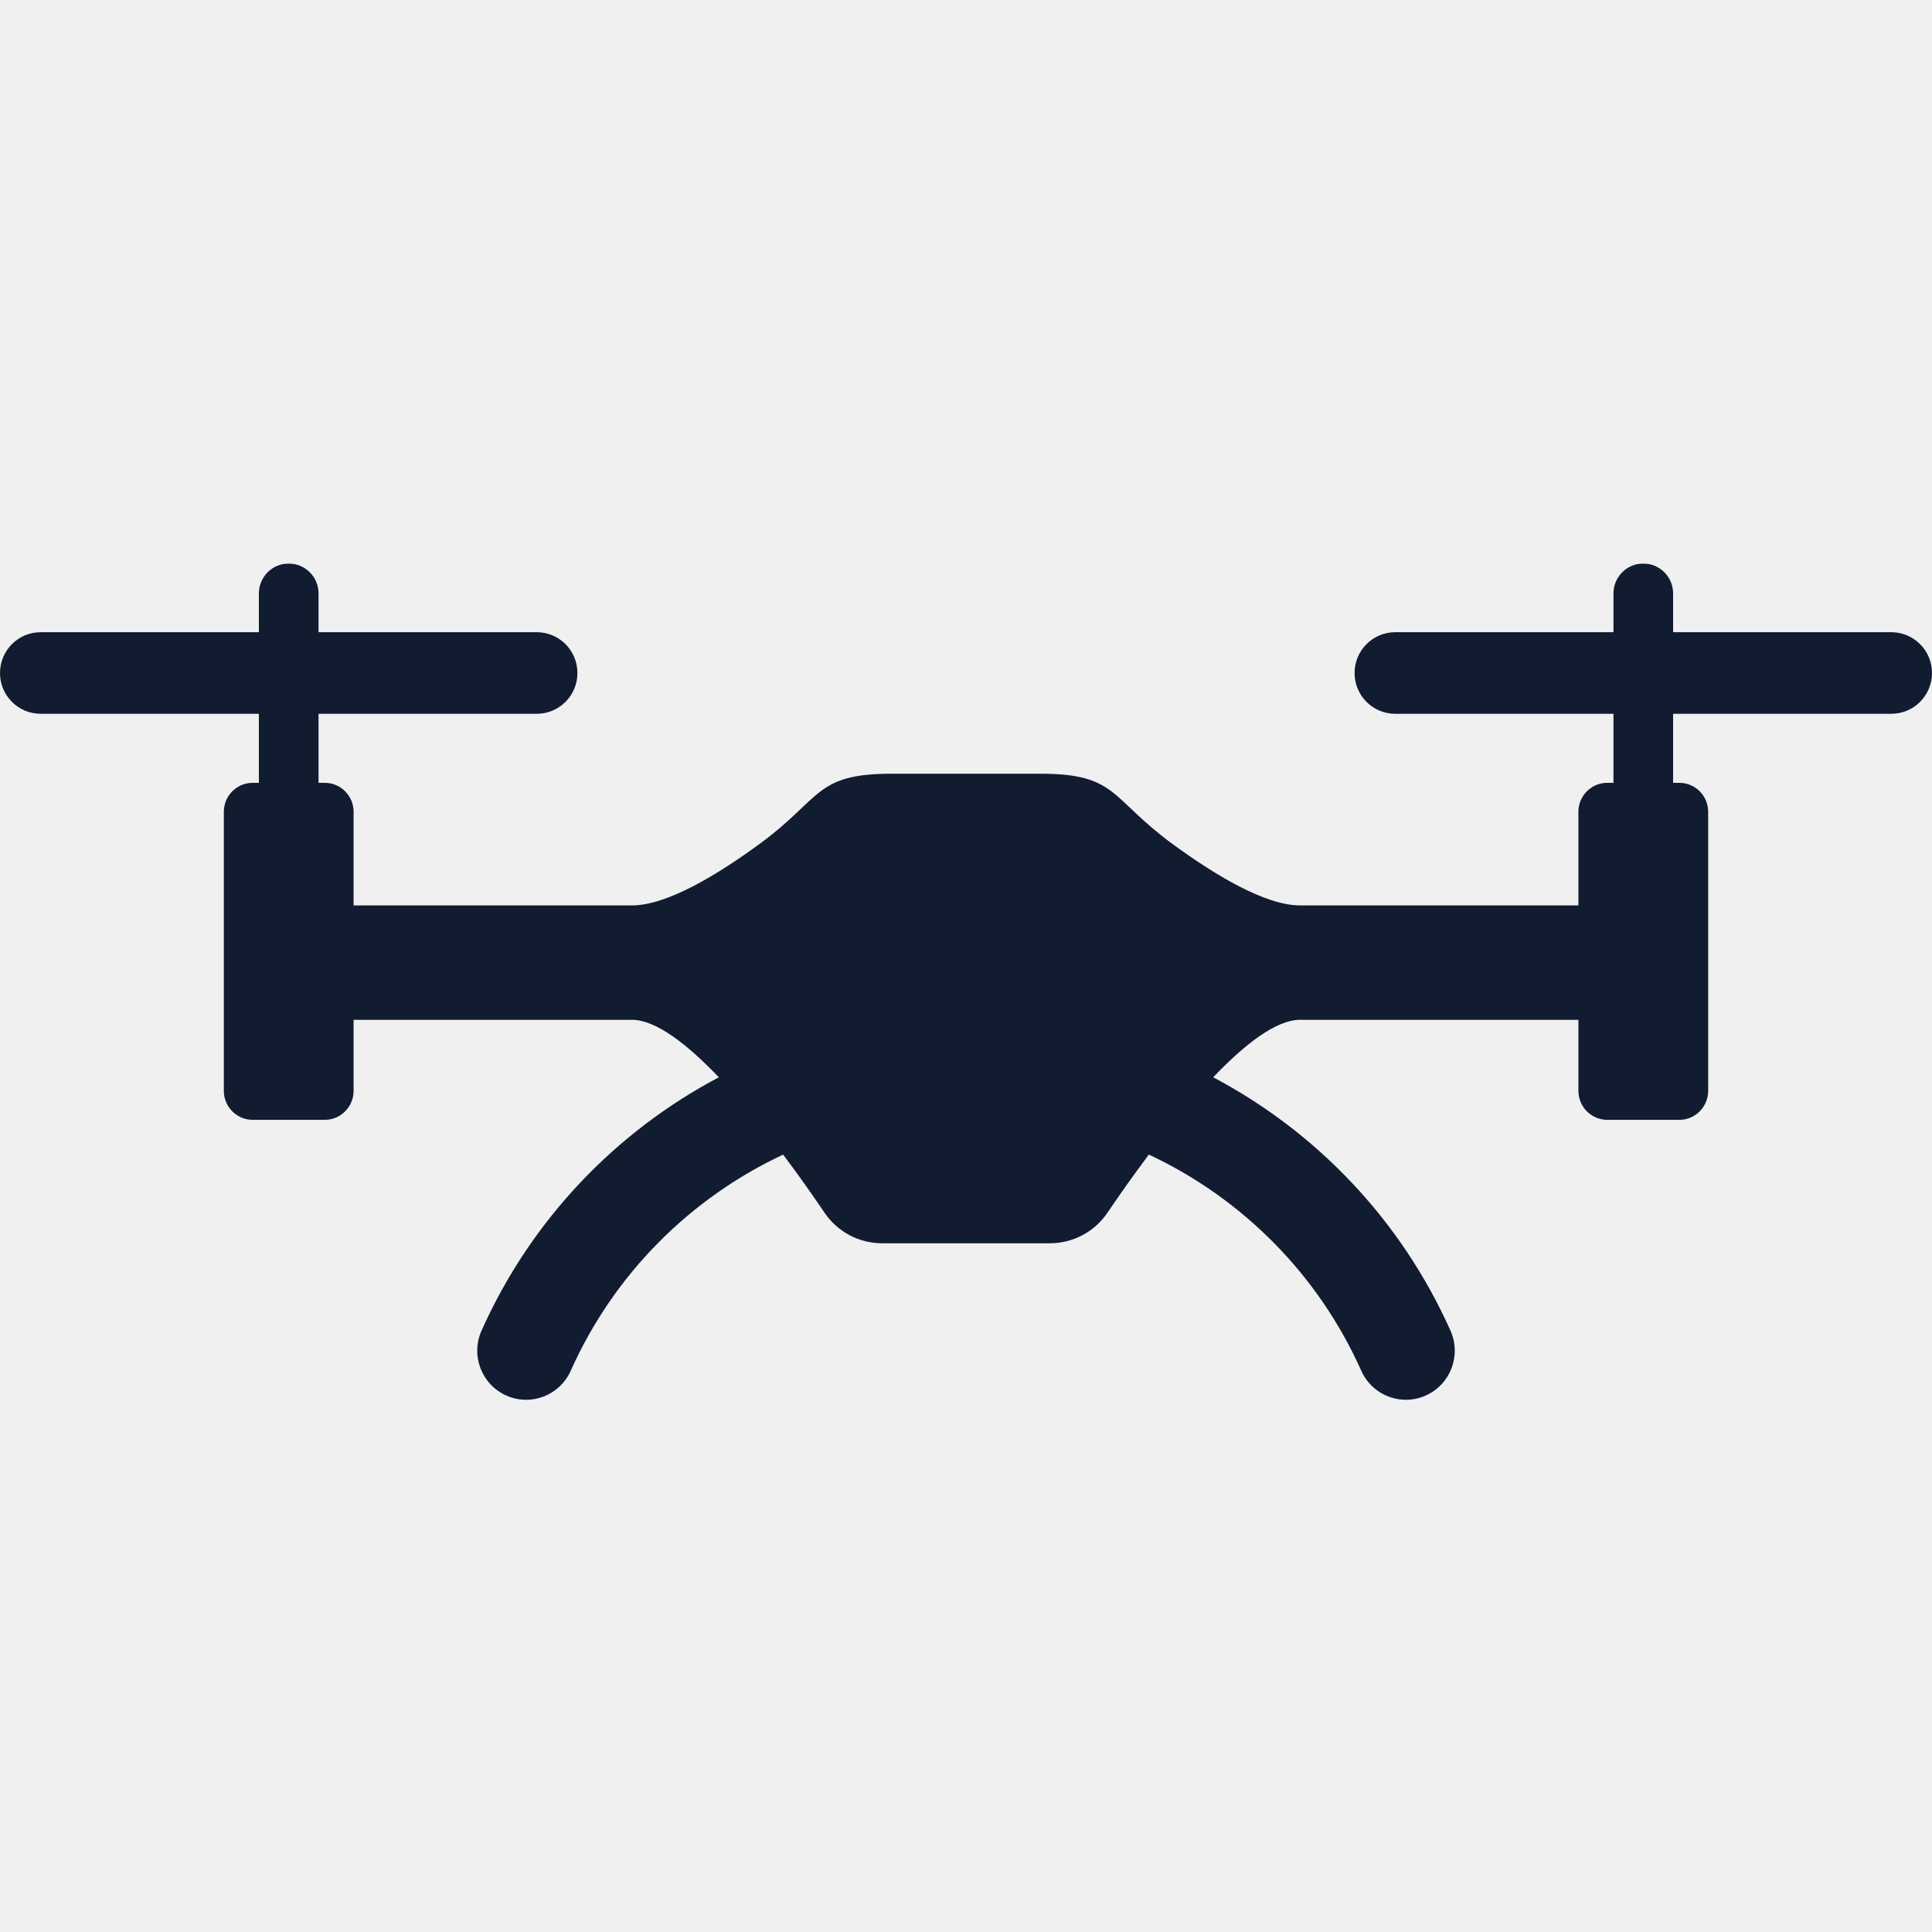
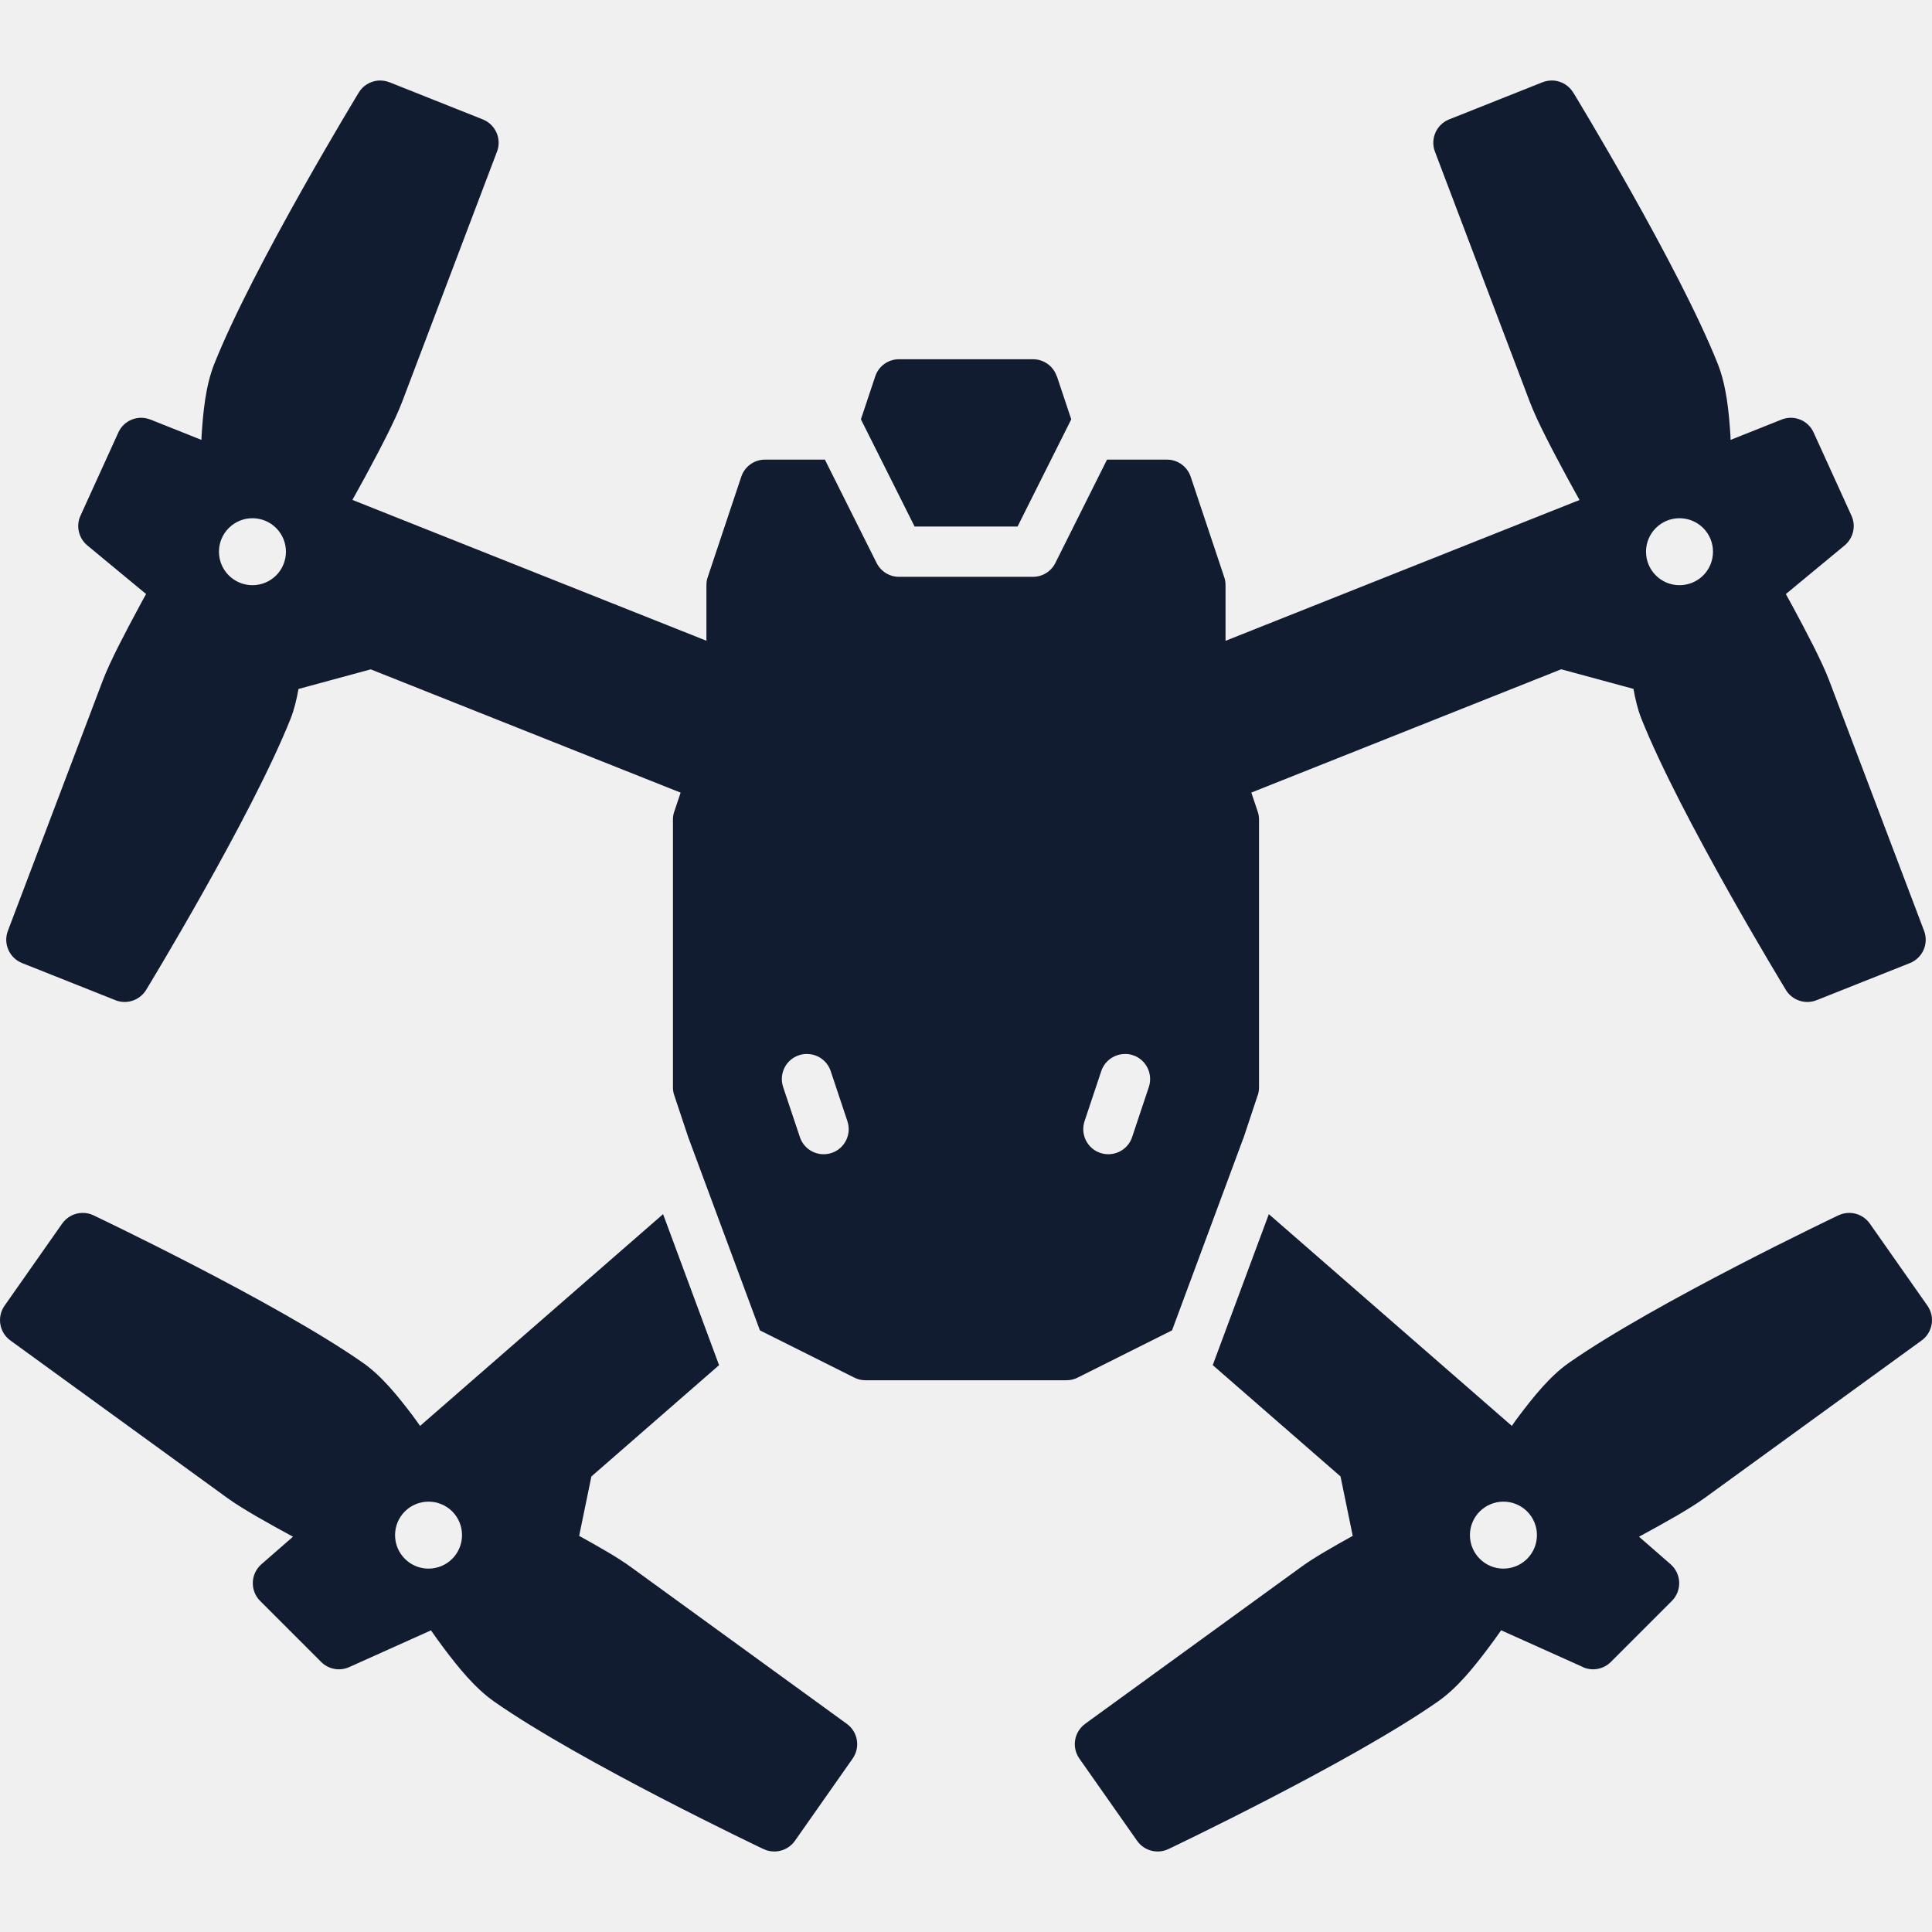
<svg xmlns="http://www.w3.org/2000/svg" width="48" height="48" viewBox="0 0 48 48" fill="none">
-   <mask id="mask0_823_5754" style="mask-type:luminance" maskUnits="userSpaceOnUse" x="0" y="14" width="48" height="21">
-     <path fill-rule="evenodd" clip-rule="evenodd" d="M0 14H48V34.946H0V14Z" fill="white" />
-   </mask>
-   <g mask="url(#mask0_823_5754)">
-     <path d="M46.99 15.707H41.568V14.744C41.568 14.333 41.236 14.001 40.827 14.001C40.418 14.001 40.086 14.333 40.086 14.744V15.707H34.664C34.106 15.707 33.654 16.161 33.654 16.721C33.654 17.28 34.106 17.734 34.664 17.734H40.086V19.449H39.932C39.536 19.449 39.215 19.771 39.215 20.169V22.495H32.3C31.435 22.495 30.184 21.741 29.115 20.957C27.582 19.832 27.756 19.223 25.856 19.223H22.144C20.244 19.223 20.418 19.832 18.885 20.957C17.816 21.741 16.565 22.495 15.7 22.495H8.785V20.169C8.785 19.771 8.464 19.449 8.068 19.449H7.914V17.734H13.336C13.894 17.734 14.346 17.28 14.346 16.721C14.346 16.161 13.894 15.707 13.336 15.707H7.914V14.744C7.914 14.333 7.582 14.001 7.173 14.001C6.764 14.001 6.432 14.333 6.432 14.744V15.707H1.01C0.452 15.707 0 16.161 0 16.721C0 17.28 0.452 17.734 1.01 17.734H6.432V19.449H6.278C5.882 19.449 5.561 19.771 5.561 20.169V27.102C5.561 27.499 5.882 27.822 6.278 27.822H8.068C8.464 27.822 8.785 27.499 8.785 27.102V25.337H15.7C16.298 25.337 17.08 25.949 17.859 26.765C15.297 28.119 13.193 30.307 11.963 33.06C11.689 33.674 11.963 34.395 12.575 34.67C13.188 34.946 13.905 34.671 14.179 34.057C15.257 31.644 17.156 29.763 19.457 28.686C19.863 29.226 20.219 29.736 20.485 30.129C20.807 30.605 21.343 30.889 21.917 30.889H26.083C26.657 30.889 27.193 30.605 27.515 30.129C27.781 29.736 28.137 29.226 28.543 28.685C30.844 29.763 32.743 31.644 33.821 34.057C34.023 34.509 34.466 34.777 34.93 34.777C35.095 34.777 35.264 34.743 35.425 34.67C36.037 34.395 36.311 33.674 36.037 33.06C34.807 30.306 32.703 28.119 30.142 26.765C30.92 25.948 31.703 25.337 32.3 25.337H39.215V27.102C39.215 27.499 39.536 27.822 39.932 27.822H41.722C42.118 27.822 42.439 27.499 42.439 27.102V20.169C42.439 19.771 42.118 19.449 41.722 19.449H41.568V17.734H46.99C47.548 17.734 48 17.28 48 16.721C48 16.161 47.548 15.707 46.99 15.707Z" fill="#111C31" />
-   </g>
+   <path d="M9.39 2.002C9.191 2.021 9.014 2.131 8.912 2.302C8.912 2.302 6.297 6.596 5.324 9.041C5.105 9.59 5.047 10.245 5.009 10.812C5.005 10.86 5.007 10.885 5.005 10.929L3.738 10.424H3.736C3.428 10.301 3.077 10.442 2.94 10.746L1.999 12.813C1.883 13.069 1.954 13.372 2.17 13.551L3.63 14.759C3.555 14.894 3.553 14.892 3.47 15.05C3.119 15.701 2.738 16.422 2.555 16.903L0.196 23.126C0.075 23.444 0.231 23.8 0.549 23.927L2.869 24.85H2.867C3.152 24.962 3.474 24.852 3.632 24.592C3.632 24.592 6.247 20.298 7.221 17.853C7.312 17.622 7.37 17.373 7.416 17.117L9.211 16.63L16.91 19.693L16.752 20.165V20.163C16.729 20.228 16.719 20.294 16.719 20.361V27.015C16.719 27.081 16.729 27.148 16.752 27.212L17.102 28.262L17.11 28.283L18.88 33.053L21.225 34.226C21.31 34.27 21.405 34.292 21.503 34.292H26.496C26.594 34.292 26.689 34.27 26.774 34.226L29.119 33.053L30.889 28.283L30.898 28.262L31.247 27.212H31.249C31.27 27.148 31.28 27.081 31.28 27.015V20.361C31.28 20.294 31.27 20.228 31.247 20.163L31.089 19.691L38.788 16.628L40.583 17.115C40.629 17.371 40.687 17.62 40.778 17.851C41.752 20.298 44.367 24.59 44.367 24.59V24.592C44.525 24.852 44.849 24.962 45.132 24.85L47.452 23.927C47.768 23.8 47.924 23.444 47.803 23.126L45.444 16.903C45.261 16.423 44.881 15.703 44.529 15.05C44.444 14.892 44.442 14.894 44.369 14.759L45.829 13.551C46.045 13.372 46.116 13.069 46 12.813L45.059 10.746C44.922 10.442 44.571 10.301 44.263 10.424L42.996 10.929C42.994 10.883 42.994 10.86 42.992 10.812C42.954 10.247 42.896 9.592 42.678 9.041C41.704 6.593 39.089 2.302 39.089 2.302H39.087C38.985 2.131 38.809 2.021 38.609 2.002C38.511 1.994 38.413 2.009 38.322 2.044L36.002 2.967C35.686 3.094 35.53 3.45 35.651 3.768L38.01 9.991C38.193 10.471 38.573 11.191 38.925 11.844C39.093 12.156 39.129 12.214 39.243 12.422L30.448 15.921V14.534C30.448 14.468 30.438 14.401 30.415 14.337L29.583 11.846C29.497 11.59 29.26 11.419 28.992 11.419H27.504L26.221 13.985C26.115 14.197 25.901 14.331 25.663 14.331H22.335C22.1 14.331 21.884 14.197 21.778 13.985L20.494 11.419H19.007C18.738 11.419 18.501 11.59 18.416 11.846L17.584 14.337C17.561 14.401 17.551 14.468 17.551 14.534V15.919L8.755 12.42C8.87 12.212 8.905 12.153 9.074 11.842C9.425 11.191 9.806 10.469 9.989 9.989L12.348 3.766V3.768C12.469 3.45 12.312 3.094 11.996 2.967L9.677 2.044C9.585 2.009 9.488 1.994 9.39 2.002L9.39 2.002ZM22.336 8.925C22.067 8.925 21.828 9.097 21.745 9.351L21.389 10.418L22.723 13.081H25.281L26.615 10.418L26.259 9.351H26.255C26.172 9.097 25.932 8.925 25.664 8.925H22.336ZM6.272 12.875C6.493 12.875 6.705 12.963 6.861 13.119C7.017 13.275 7.104 13.487 7.104 13.707C7.104 13.928 7.017 14.14 6.861 14.296C6.705 14.451 6.493 14.539 6.272 14.539C5.813 14.539 5.44 14.167 5.44 13.707C5.44 13.248 5.813 12.875 6.272 12.875ZM41.727 12.875C41.948 12.875 42.16 12.963 42.316 13.119C42.472 13.275 42.559 13.487 42.559 13.707C42.559 13.928 42.472 14.14 42.316 14.296C42.16 14.451 41.948 14.539 41.727 14.539C41.267 14.539 40.895 14.167 40.895 13.707C40.895 13.248 41.267 12.875 41.727 12.875ZM20.091 26.188C20.343 26.204 20.559 26.373 20.638 26.61L21.054 27.857C21.162 28.186 20.985 28.537 20.661 28.645C20.332 28.753 19.981 28.577 19.873 28.252L19.456 27.005C19.348 26.676 19.525 26.325 19.85 26.217C19.929 26.19 20.01 26.181 20.091 26.188ZM27.909 26.188C27.99 26.181 28.071 26.19 28.15 26.217C28.474 26.325 28.651 26.678 28.543 27.005L28.127 28.252C28.019 28.577 27.667 28.753 27.339 28.645C27.014 28.537 26.837 28.186 26.945 27.857L27.361 26.61C27.441 26.373 27.657 26.204 27.909 26.188ZM2.044 30.134C1.846 30.138 1.661 30.236 1.546 30.398L0.113 32.44C-0.082 32.719 -0.018 33.103 0.257 33.303L5.644 37.214C6.029 37.493 6.67 37.849 7.279 38.179L6.495 38.863C6.364 38.978 6.287 39.14 6.281 39.312C6.275 39.485 6.341 39.654 6.464 39.776L7.978 41.29C8.161 41.473 8.438 41.525 8.675 41.419L10.707 40.506C10.791 40.627 10.897 40.776 11.038 40.964C11.381 41.417 11.789 41.932 12.274 42.273C14.431 43.785 18.972 45.941 18.972 45.941L18.97 45.939C19.244 46.07 19.575 45.983 19.75 45.734L21.183 43.692C21.379 43.413 21.316 43.03 21.04 42.829L15.652 38.917C15.346 38.695 14.874 38.427 14.389 38.158L14.693 36.682L17.865 33.917L16.474 30.165L10.437 35.426C10.375 35.341 10.327 35.27 10.248 35.164C9.902 34.711 9.499 34.197 9.022 33.862C6.865 32.351 2.324 30.195 2.324 30.195H2.326C2.239 30.153 2.141 30.132 2.044 30.134ZM45.957 30.134C45.859 30.132 45.761 30.153 45.674 30.195C45.674 30.195 41.135 32.351 38.975 33.862C38.499 34.197 38.096 34.709 37.75 35.164C37.669 35.27 37.621 35.339 37.561 35.426L31.524 30.165L30.13 33.916L33.305 36.682L33.608 38.158C33.124 38.427 32.652 38.695 32.346 38.917L26.958 42.829H26.96C26.684 43.03 26.621 43.413 26.817 43.692L28.25 45.733C28.425 45.983 28.756 46.07 29.03 45.939C29.03 45.939 33.569 43.783 35.728 42.271C36.213 41.932 36.621 41.415 36.964 40.961C37.105 40.774 37.211 40.627 37.295 40.504L39.327 41.417L39.325 41.419C39.562 41.525 39.839 41.473 40.022 41.29L41.536 39.776C41.659 39.653 41.725 39.485 41.719 39.312C41.713 39.14 41.636 38.978 41.505 38.863L40.721 38.179C41.33 37.849 41.971 37.493 42.356 37.214L47.743 33.303C48.018 33.103 48.082 32.719 47.887 32.44L46.454 30.398C46.339 30.236 46.154 30.138 45.957 30.134ZM10.647 37.308C10.868 37.308 11.08 37.395 11.236 37.551C11.392 37.707 11.479 37.919 11.479 38.14C11.479 38.36 11.392 38.572 11.236 38.728C11.08 38.884 10.868 38.972 10.647 38.972C10.187 38.972 9.815 38.599 9.815 38.14C9.815 37.68 10.187 37.308 10.647 37.308ZM37.352 37.308C37.573 37.308 37.785 37.395 37.941 37.551C38.097 37.707 38.185 37.919 38.185 38.14C38.185 38.36 38.097 38.572 37.941 38.728C37.785 38.884 37.573 38.972 37.352 38.972C36.893 38.972 36.52 38.599 36.52 38.14C36.52 37.68 36.893 37.308 37.352 37.308Z" fill="#111C31" />
</svg>
